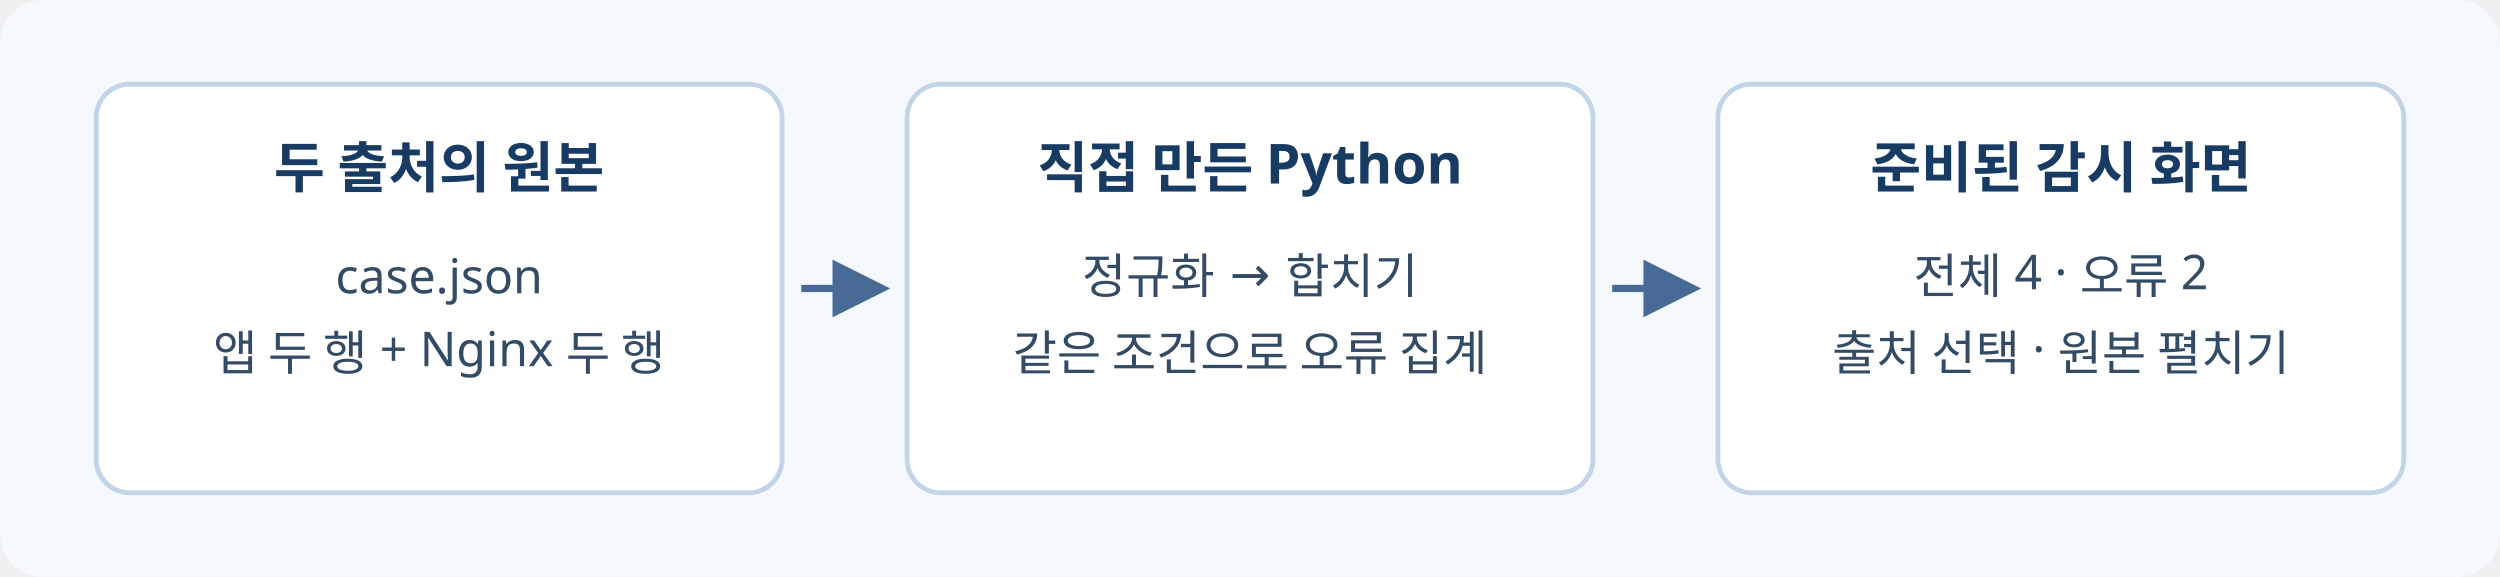
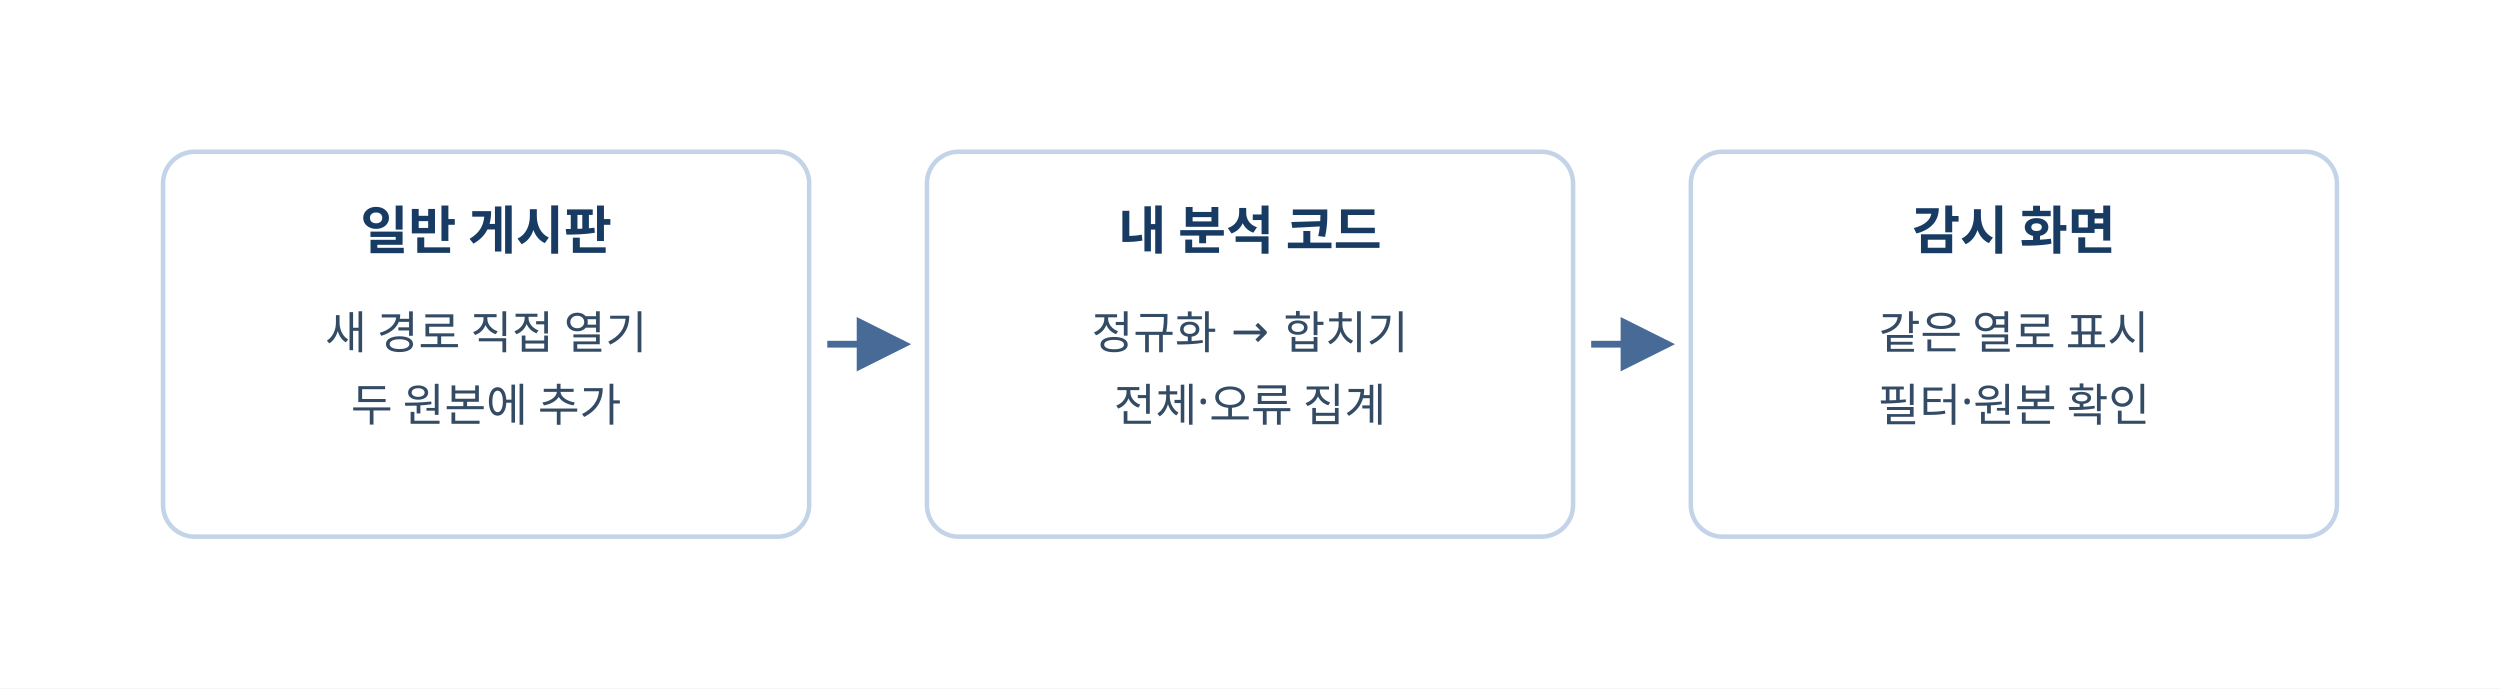
- <svg xmlns="http://www.w3.org/2000/svg" width="1040" height="240" viewBox="0 0 1040 240">
-   <rect width="1040" height="240" rx="18" fill="#f5f8fc" />
+ <svg xmlns="http://www.w3.org/2000/svg" width="1104" height="304" viewBox="-32 -32 1104 304" data-clean-canvas="32">
+   <rect x="-32" y="-32" width="1104" height="304" fill="#ffffff" data-canvas-background="true" />
+   <rect width="1040" height="240" rx="18" fill="#ffffff" />
  <defs>
    <marker id="arrow" markerWidth="8" markerHeight="8" refX="7" refY="4" orient="auto">
      <path d="M0 0L8 4L0 8" fill="#476b96" />
    </marker>
  </defs>
  <rect x="40.0" y="35" width="285.333" height="170" rx="14" fill="white" stroke="#c3d4e8" stroke-width="2" />
-   <text x="182.667" y="78" text-anchor="middle" font-family="sans-serif" font-size="23" font-weight="bold" fill="#173b63">두 출처의 원본</text>
-   <text x="182.667" y="122" text-anchor="middle" font-family="sans-serif" font-size="20" fill="#334b64">case.json</text>
-   <text x="182.667" y="154" text-anchor="middle" font-family="sans-serif" font-size="20" fill="#334b64">앱 두 행 + Nginx 두 행</text>
+   <text x="182.667" y="78" text-anchor="middle" font-family="sans-serif" font-size="23" font-weight="bold" fill="#173b63">일반 게시판</text>
+   <text x="182.667" y="122" text-anchor="middle" font-family="sans-serif" font-size="20" fill="#334b64">새 경로 직접 열기</text>
+   <text x="182.667" y="154" text-anchor="middle" font-family="sans-serif" font-size="20" fill="#334b64">두 원본에 추가</text>
  <path d="M333.333 120H367.333" stroke="#476b96" stroke-width="3" marker-end="url(#arrow)" />
  <rect x="377.333" y="35" width="285.333" height="170" rx="14" fill="white" stroke="#c3d4e8" stroke-width="2" />
-   <text x="520.0" y="78" text-anchor="middle" font-family="sans-serif" font-size="23" font-weight="bold" fill="#173b63">직접 만든 Python</text>
+   <text x="520.0" y="78" text-anchor="middle" font-family="sans-serif" font-size="23" font-weight="bold" fill="#173b63">내 분석 코드</text>
  <text x="520.0" y="122" text-anchor="middle" font-family="sans-serif" font-size="20" fill="#334b64">정규화 → 합치기</text>
-   <text x="520.0" y="154" text-anchor="middle" font-family="sans-serif" font-size="20" fill="#334b64">같은 조건으로 오류 집계</text>
+   <text x="520.0" y="154" text-anchor="middle" font-family="sans-serif" font-size="20" fill="#334b64">전체·오류 집계</text>
  <path d="M670.667 120H704.667" stroke="#476b96" stroke-width="3" marker-end="url(#arrow)" />
  <rect x="714.667" y="35" width="285.333" height="170" rx="14" fill="white" stroke="#c3d4e8" stroke-width="2" />
-   <text x="857.333" y="78" text-anchor="middle" font-family="sans-serif" font-size="23" font-weight="bold" fill="#173b63">준비된 감시 화면</text>
-   <text x="857.333" y="122" text-anchor="middle" font-family="sans-serif" font-size="20" fill="#334b64">전체 4 · 오류 2</text>
-   <text x="857.333" y="154" text-anchor="middle" font-family="sans-serif" font-size="20" fill="#334b64">출처 선택 · 원본 펼치기</text>
+   <text x="857.333" y="78" text-anchor="middle" font-family="sans-serif" font-size="23" font-weight="bold" fill="#173b63">감시 화면</text>
+   <text x="857.333" y="122" text-anchor="middle" font-family="sans-serif" font-size="20" fill="#334b64">같은 열로 표시</text>
+   <text x="857.333" y="154" text-anchor="middle" font-family="sans-serif" font-size="20" fill="#334b64">필터·원본 확인</text>
</svg>
